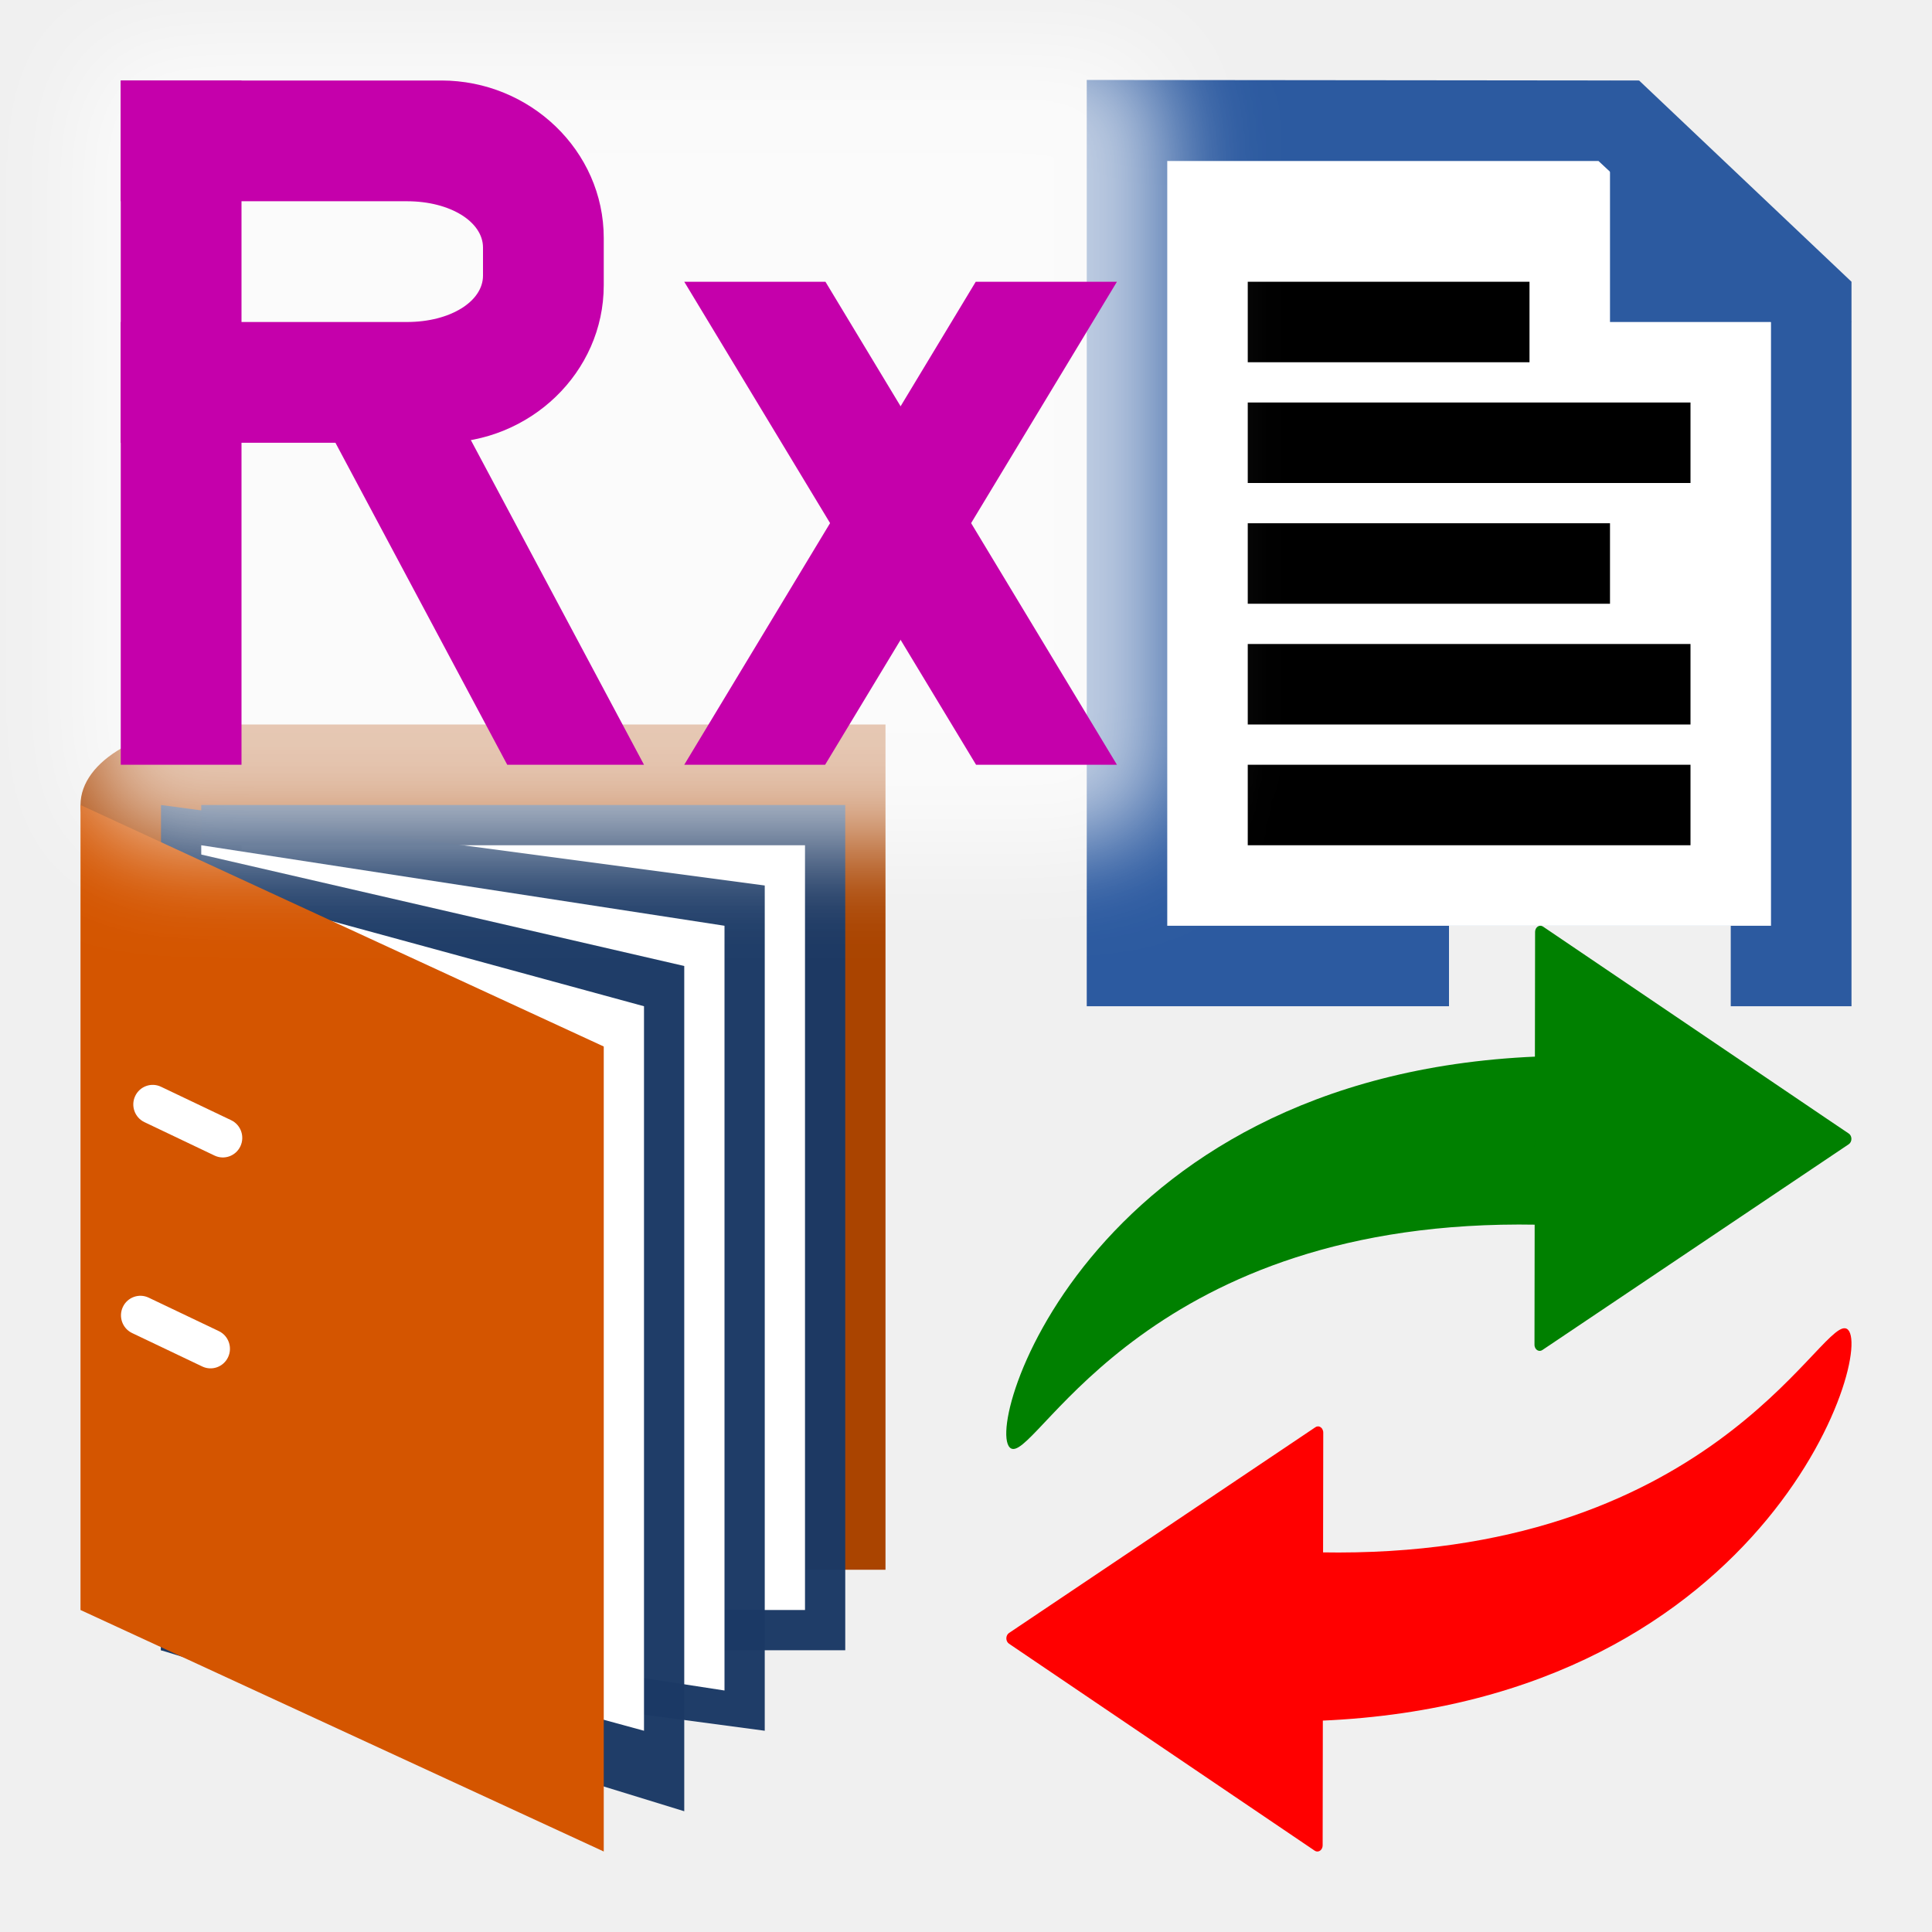
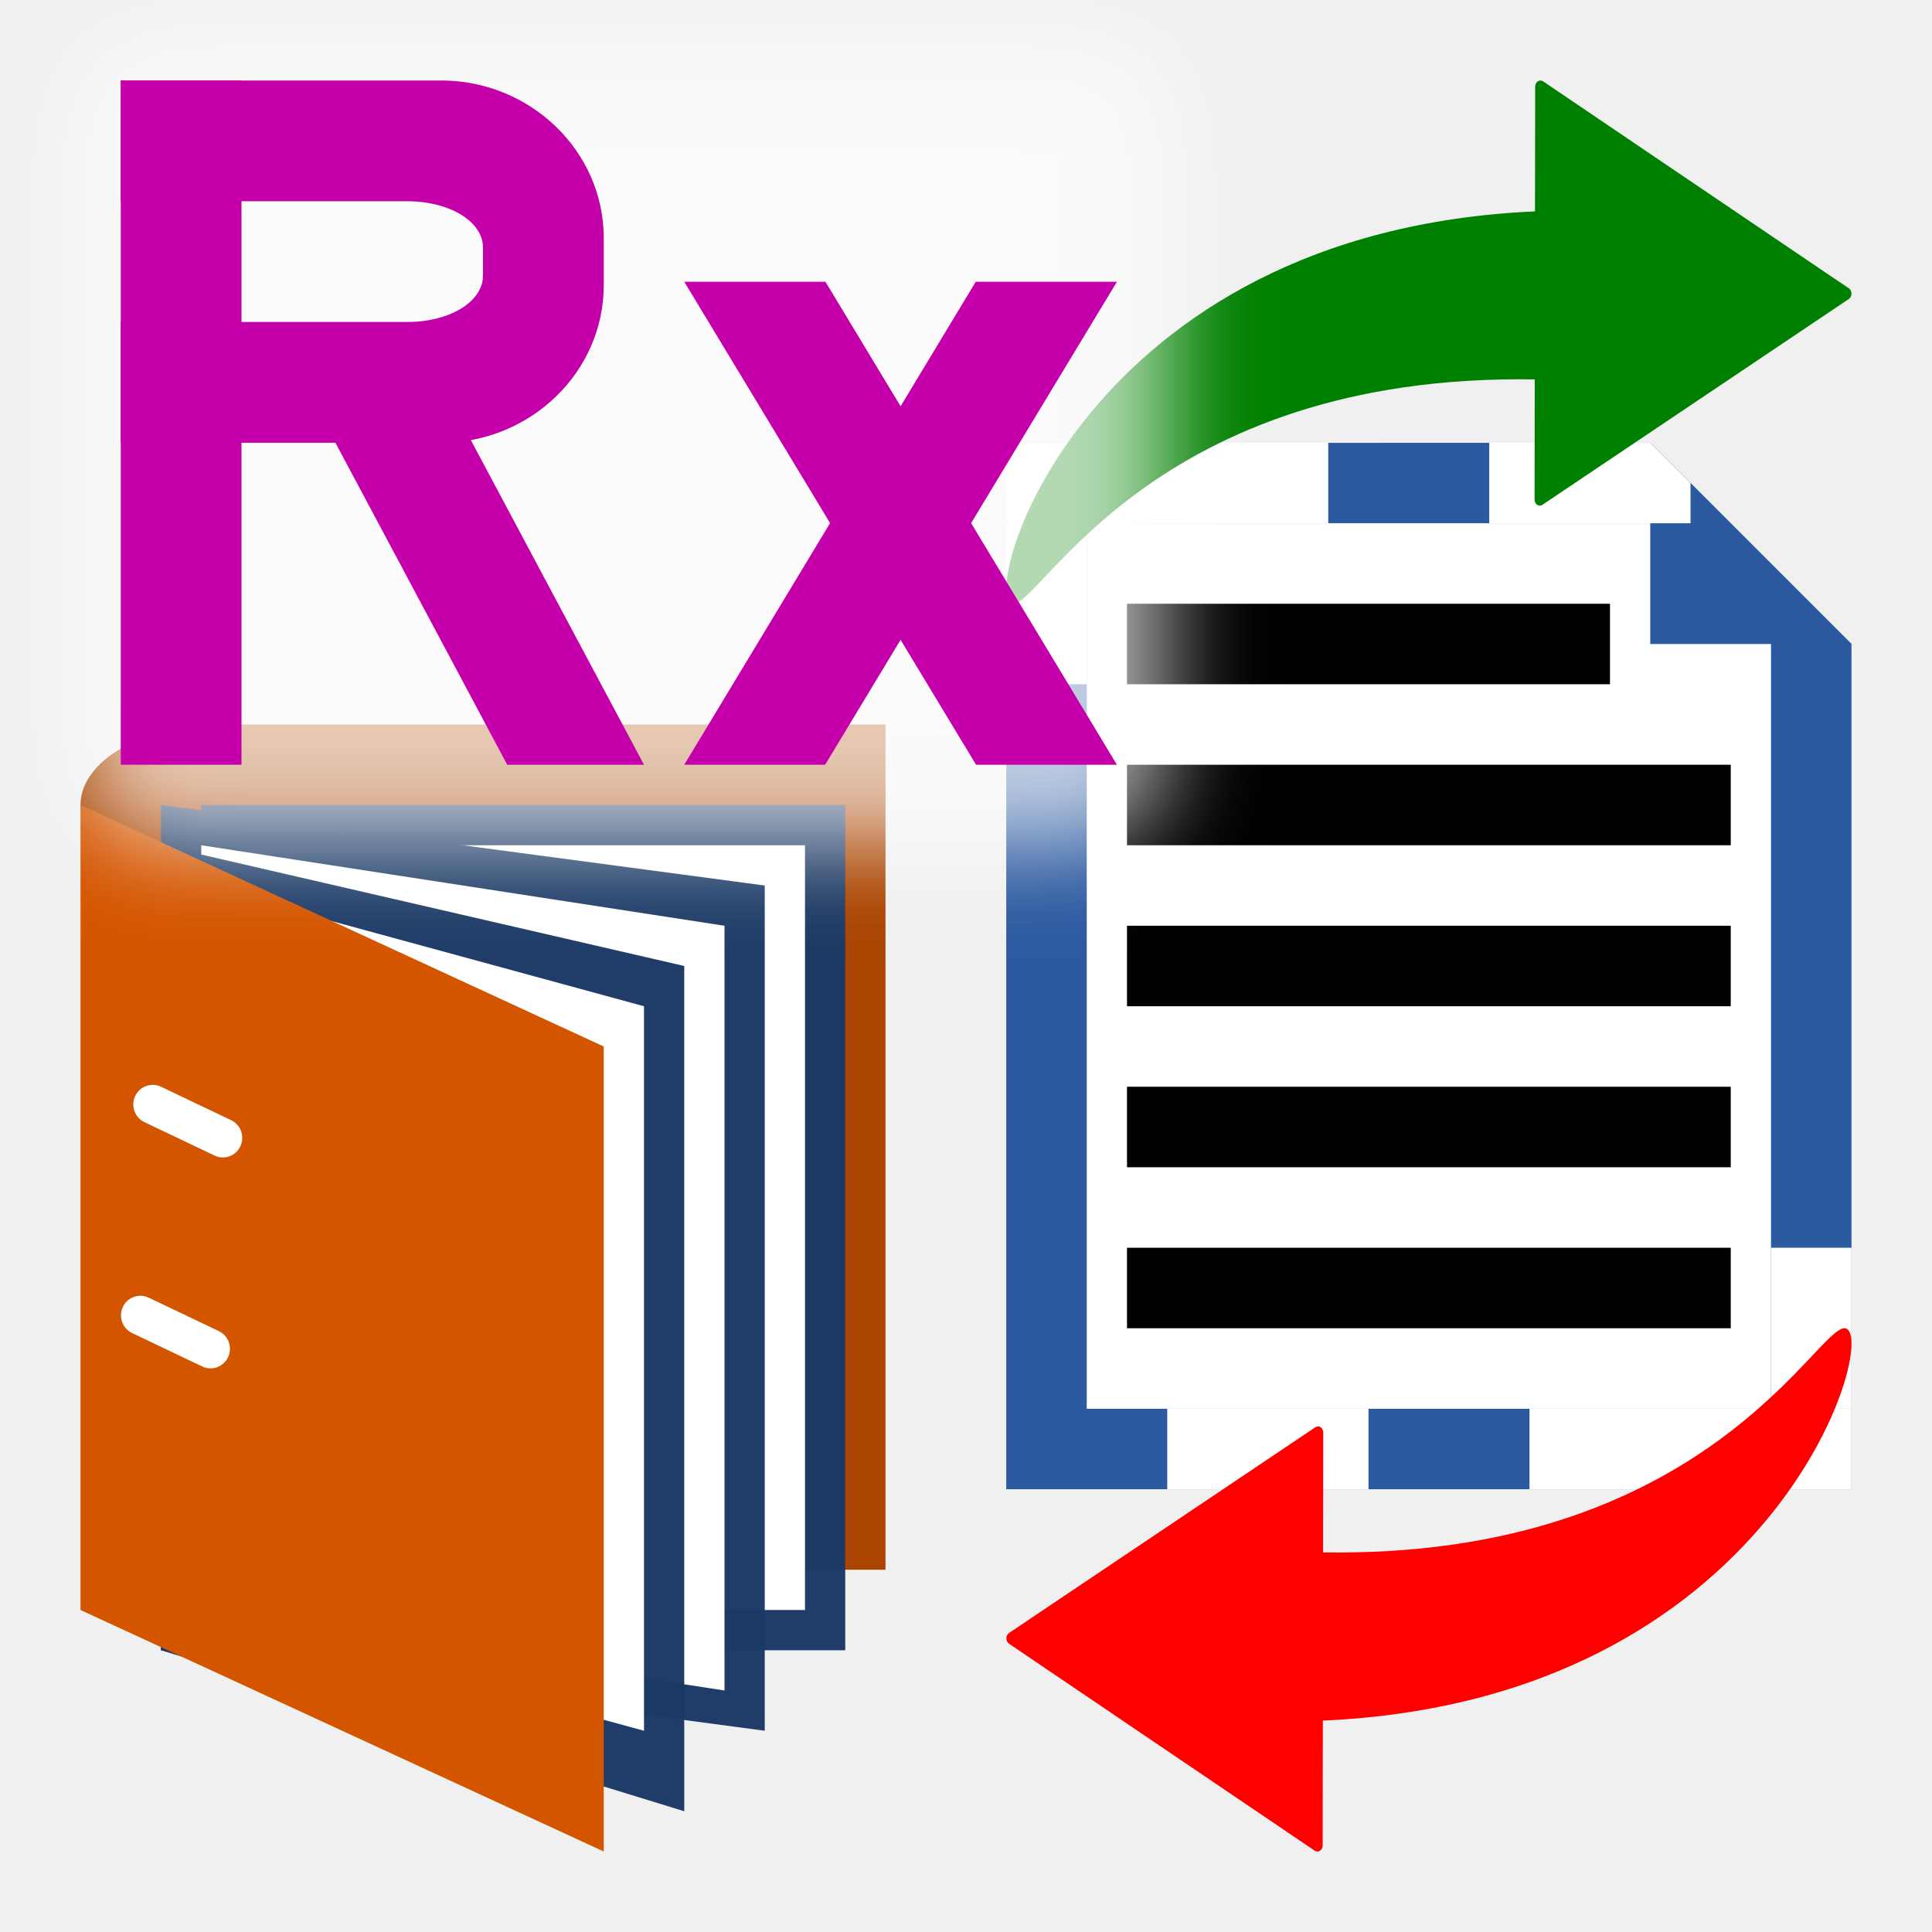
<svg xmlns="http://www.w3.org/2000/svg" width="48" height="48" viewBox="0 0 48 48" version="1.1" id="svg862">
  <defs id="defs856">
    <filter style="color-interpolation-filters:sRGB" id="filter946" x="-0.104" width="1.209" y="-0.141" height="1.282">
      <feGaussianBlur stdDeviation="0.94" id="feGaussianBlur948" />
    </filter>
  </defs>
  <g id="layer1" transform="translate(0,-284.3)" style="display:none">
    <path style="opacity:0.7;fill:#ffccaa;stroke-width:2.596" d="m 0,284.3 h 48 v 48 H 0 Z" id="rect1409" />
  </g>
  <g id="layer4">
-     <path style="color:#000000;fill:#2c5aa0;stroke-width:0.587" d="M 27 1.986 L 27 25 L 36 25 L 36 23 L 43 23 L 43 25 L 46 25 L 46 7 L 40.723 2 L 27 1.986 z " id="path1470" />
-     <path style="color:#000000;fill:#ffffff;stroke-width:0.502" d="M 29,4 H 39.714 L 44,8 V 23 H 29 Z" id="rect1463" />
+     <path style="color:#000000;fill:#2c5aa0;stroke-width:0.655" d="M 25,11 V 11.016 13.275 14 37 H 34.947 38 39.369 46 V 32.48 31 16 L 41,11 29,11.004 V 11 Z" id="path1470" />
+     <path style="color:#000000;fill:#ffffff;stroke-width:0.575" d="M 27,13 V 35 H 39.467 44 V 32.684 31.7 15 l -2,-2 z" id="rect1463" />
  </g>
  <g id="layer6">
-     <path style="fill:#000000;stroke-width:1.354" d="m 31,19 h 11 v 2 H 31 Z" id="rect4578-8" />
-     <path style="fill:#000000;stroke-width:1.225" d="m 31,13 h 9 v 2 h -9 z" id="rect4578-8-6" />
-     <path style="fill:#000000;stroke-width:1.354" d="m 31,10 h 11 v 2 H 31 Z" id="rect4578-8-60" />
-     <path style="fill:#000000;stroke-width:1.08" d="m 31,7 h 7 v 2 h -7 z" id="rect4578-8-60-7" />
-     <path style="fill:#000000;stroke-width:1.354" d="m 31,16 h 11 v 2 H 31 Z" id="rect4578-8-5" />
+     <path style="fill:#000000;stroke-width:1.581" d="m 28,31 h 15 v 2 H 28 Z" id="rect4578-8" />
+     <path style="fill:#000000;stroke-width:1.581" d="m 28,23 h 15 v 2 H 28 Z" id="rect4578-8-6" />
+     <path style="fill:#000000;stroke-width:1.581" d="m 28,19 h 15 v 2 H 28 Z" id="rect4578-8-60" />
+     <path style="fill:#000000;stroke-width:1.414" d="m 28,15 h 12 v 2 H 28 Z" id="rect4578-8-60-7" />
+     <path style="fill:#000000;stroke-width:1.581" d="m 28,27 h 15 v 2 H 28 Z" id="rect4578-8-5" />
  </g>
  <g id="layer2">
    <path style="fill:#aa4400;stroke-width:1.656;stroke-linecap:round;stroke-linejoin:bevel" d="M 5,18 H 22 V 39 H 5 Z" id="rect849" />
    <path style="fill:#aa4400;stroke-width:1.88;stroke-linecap:round;stroke-linejoin:bevel" d="M 9,20 A 3.5,2 0 0 1 5.5,22 3.5,2 0 0 1 2,20 3.5,2 0 0 1 5.5,18 3.5,2 0 0 1 9,20 Z" id="path921" />
  </g>
  <g id="layer7">
-     <path style="fill:#1b3965;stroke-width:1.607;stroke-linecap:round;stroke-linejoin:bevel;fill-opacity:0.98" d="M 5,20 H 21 V 41 H 5 Z" id="rect849-8" />
+     <path style="fill:#1b3965;fill-opacity:0.98;stroke-width:1.607;stroke-linecap:round;stroke-linejoin:bevel" d="M 5,20 H 21 V 41 H 5 Z" id="rect849-8" />
    <path style="fill:#ffffff;stroke-width:1.43;stroke-linecap:round;stroke-linejoin:bevel" d="M 6,21 H 20 V 40 H 6 Z" id="rect849-8-4" />
  </g>
  <g id="layer9">
-     <path style="fill:#1b3965;stroke-width:1.607;stroke-linecap:round;stroke-linejoin:bevel;fill-opacity:0.98" d="m 4,20 15,2 V 43 L 4,41 Z" id="rect849-8-5" />
+     <path style="fill:#1b3965;fill-opacity:0.98;stroke-width:1.607;stroke-linecap:round;stroke-linejoin:bevel" d="m 4,20 15,2 V 43 L 4,41 Z" id="rect849-8-5" />
    <path style="fill:#ffffff;stroke-width:1.607;stroke-linecap:round;stroke-linejoin:bevel" d="m 5,21 13,2 V 42 L 5,40 Z" id="rect849-8-5-9" />
  </g>
  <g id="layer10">
-     <path style="fill:#1b3965;stroke-width:1.607;stroke-linecap:round;stroke-linejoin:bevel;fill-opacity:0.98" d="m 4,21 13,3 V 45 L 4,41 Z" id="rect849-8-5-4" />
+     <path style="fill:#1b3965;fill-opacity:0.98;stroke-width:1.607;stroke-linecap:round;stroke-linejoin:bevel" d="m 4,21 13,3 V 45 L 4,41 Z" id="rect849-8-5-4" />
    <path style="fill:#ffffff;stroke-width:1.607;stroke-linecap:round;stroke-linejoin:bevel" d="m 5,22 11,3 V 43 L 5,40 Z" id="rect849-8-5-4-8" />
  </g>
  <g id="layer3">
    <path style="fill:#d45500;stroke-width:1.704;stroke-linecap:round;stroke-linejoin:bevel" d="m 2,20 13,6 V 46 L 2,40 Z" id="rect849-0" />
  </g>
  <g id="layer11">
    <path style="color:#000000;fill:#ffffff;stroke-width:0.968px;stroke-linecap:round" d="m 4,27 a 0.482,0.486 0 1 0 -0.412,0.879 l 1.743,0.831 a 0.482,0.486 0 1 0 0.412,-0.879 z" id="path1058" />
    <path style="color:#000000;fill:#ffffff;stroke-width:0.968px;stroke-linecap:round" d="m 3.694,32.24 a 0.482,0.486 0 1 0 -0.412,0.879 l 1.743,0.831 a 0.482,0.486 0 1 0 0.412,-0.879 z" id="path1058-9" />
  </g>
  <g id="layer8">
-     <path style="fill:#2c5aa0;stroke-width:0.3" d="m 40,2 6,6 h -6 z" id="rect4648" />
+     <path style="fill:#2c5aa0;stroke-width:0.25" d="m 41,11 5,5 h -5 z" id="rect4648" />
  </g>
-   <g id="layer13" />
+   <g id="layer13">
+     <path style="fill:#ffffff;stroke-width:1.155;stroke-linecap:round;stroke-linejoin:bevel;stroke-dasharray:1.155, 3.464" d="m 38,35 h 8 v 2 h -8 z" id="rect881" />
+     <path style="fill:#ffffff;stroke-width:1.155;stroke-linecap:round;stroke-linejoin:bevel;stroke-dasharray:1.155, 3.464" d="m 25,11 h 8 v 2 h -8 z" id="rect881-7" />
+     <path style="fill:#ffffff;stroke-width:0.816;stroke-linecap:round;stroke-linejoin:bevel;stroke-dasharray:0.816, 2.449" d="m 44,31 h 2 v 4 h -2 z" id="rect881-4" />
+     <path style="fill:#ffffff;stroke-width:0.816;stroke-linecap:round;stroke-linejoin:bevel;stroke-dasharray:0.816, 2.449" d="m 25,13 h 2 v 4 h -2 z" id="rect881-4-6" />
+     <path style="fill:#ffffff;stroke-width:0.913;stroke-linecap:round;stroke-linejoin:bevel;stroke-dasharray:0.913, 2.739" d="m 29,35 h 5 v 2 h -5 z" id="rect881-4-8" />
+     <path style="fill:#ffffff;stroke-width:0.913;stroke-linecap:round;stroke-linejoin:bevel;stroke-dasharray:0.913, 2.739" d="m 37,11 h 4 l 1,1 v 1 h -5 z" id="rect881-4-8-8" />
+   </g>
  <g id="layer12">
    <g transform="translate(0.00220543,1.1363489e-6)" id="g885">
      <g style="fill:#ff0000" transform="matrix(1.25,0,0,1.160714,8.374989,3.749997)" id="g7436">
        <path id="path7127" d="M 19.55,29.997 19.553,33.6 C 28.603,33.188 30.671,25.322 29.974,25.201 29.423,25.106 27.222,30.147 19.55,29.997 Z" style="color:#000000;stroke-width:1.44" />
        <path style="color:#000000;stroke-width:0.235;stroke-linecap:round;stroke-linejoin:round" d="m 19.535,27.31 a 0.105,0.132 0 0 0 -0.093,0.009 L 13.353,31.723 a 0.105,0.132 0 0 0 0.001,0.23 l 0.447,0.326 5.63,4.105 a 0.105,0.132 0 0 0 0.156,-0.115 l 0.012,-8.835 a 0.105,0.132 0 0 0 -0.065,-0.123 z" id="path7431" />
      </g>
    </g>
-     <g transform="translate(-0.00205793,20)" id="g880">
+     <g transform="translate(2.7005426e-5,-0.9999999)" id="g880">
      <path id="path7453" d="M 38.18,10.428 V 6.25 C 26.867,6.729 24.286,15.858 25.158,15.998 c 0.688,0.111 3.432,-5.745 13.022,-5.571 z" style="color:#000000;fill:#008000;stroke-width:1.735" />
      <path style="color:#000000;fill:#008000;stroke-width:0.283;stroke-linecap:round;stroke-linejoin:round" d="m 38.206,13.551 a 0.131,0.153 0 0 0 0.116,-0.01 l 7.612,-5.113 a 0.131,0.153 0 0 0 -0.002,-0.267 L 45.373,7.784 38.335,3.019 A 0.131,0.153 0 0 0 38.141,3.153 l -0.015,10.255 a 0.131,0.153 0 0 0 0.081,0.143 z" id="path7455" />
    </g>
  </g>
  <g id="layer5">
    <path transform="matrix(1.25,0,0,1.25,-8,-435.0312)" style="opacity:0.7;fill:#ffffff;fill-rule:evenodd;stroke-width:1.6;stroke-linecap:round;stroke-linejoin:round;filter:url(#filter946)" d="M 9.6,348.825 H 28 c 0.886,0 1.6,0.714 1.6,1.6 v 12.8 c 0,0.886 -0.714,1.6 -1.6,1.6 H 9.6 c -0.886,0 -1.6,-0.714 -1.6,-1.6 v -12.8 c 0,-0.886 0.714,-1.6 1.6,-1.6 z" id="rect1019" />
    <path style="color:#000000;fill:#c500ab;stroke-width:1.732px" d="M 24.242,7 17,19 h 3.5 L 27.75,7 Z" id="path989" />
    <path style="color:#000000;fill:#c500ab;stroke-width:1.732px" d="M 20.508,7 27.75,19 h -3.5 L 17,7 Z" id="path989-7" />
    <path style="color:#000000;fill:#c500ab;fill-rule:evenodd;stroke-width:1.987;stroke-linecap:round;stroke-linejoin:round" d="m 3,2 v 3 h 7.111 C 11.194,5 12,5.516 12,6.15 v 0.699 C 12,7.484 11.194,8 10.111,8 H 3 v 3 h 7.965 C 13.162,11 15,9.26 15,7.086 V 5.914 C 15,3.74 13.162,2 10.965,2 Z" id="path920" />
    <path style="color:#000000;fill:#c500ab;stroke-width:1.758px" d="M 3,2 V 19 H 6 V 2 Z" id="path922" />
    <path style="color:#000000;fill:#c500ab;stroke-width:1.732px" d="M 7.706,9.824 12.602,19 H 16 L 10.353,8.412 Z" id="path942" />
  </g>
</svg>
